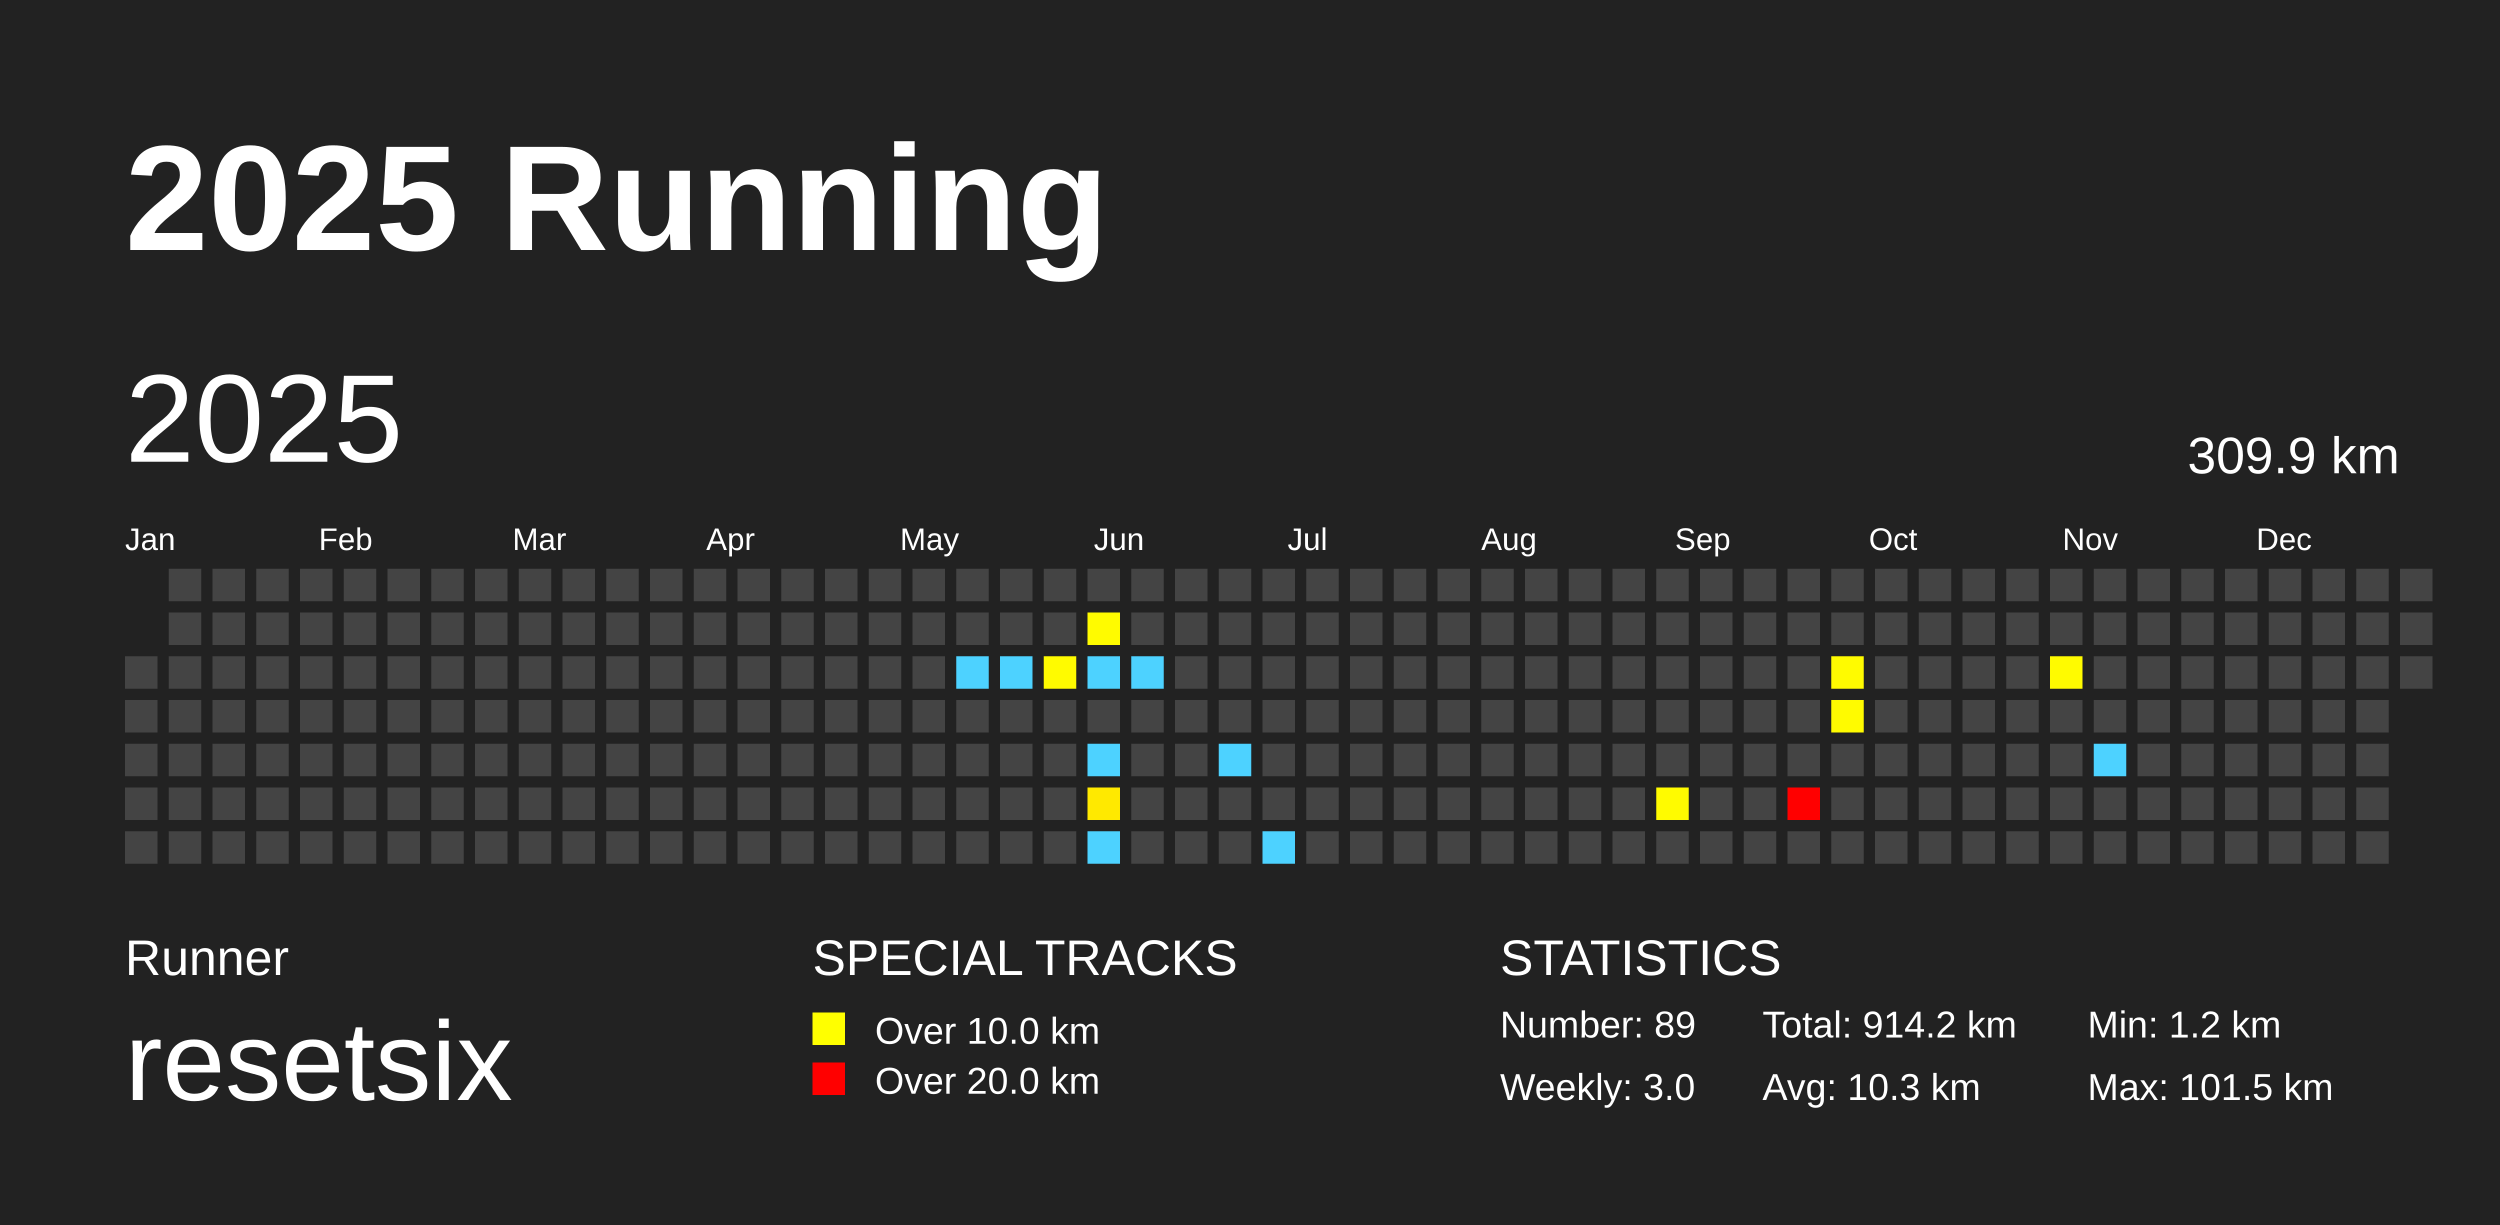
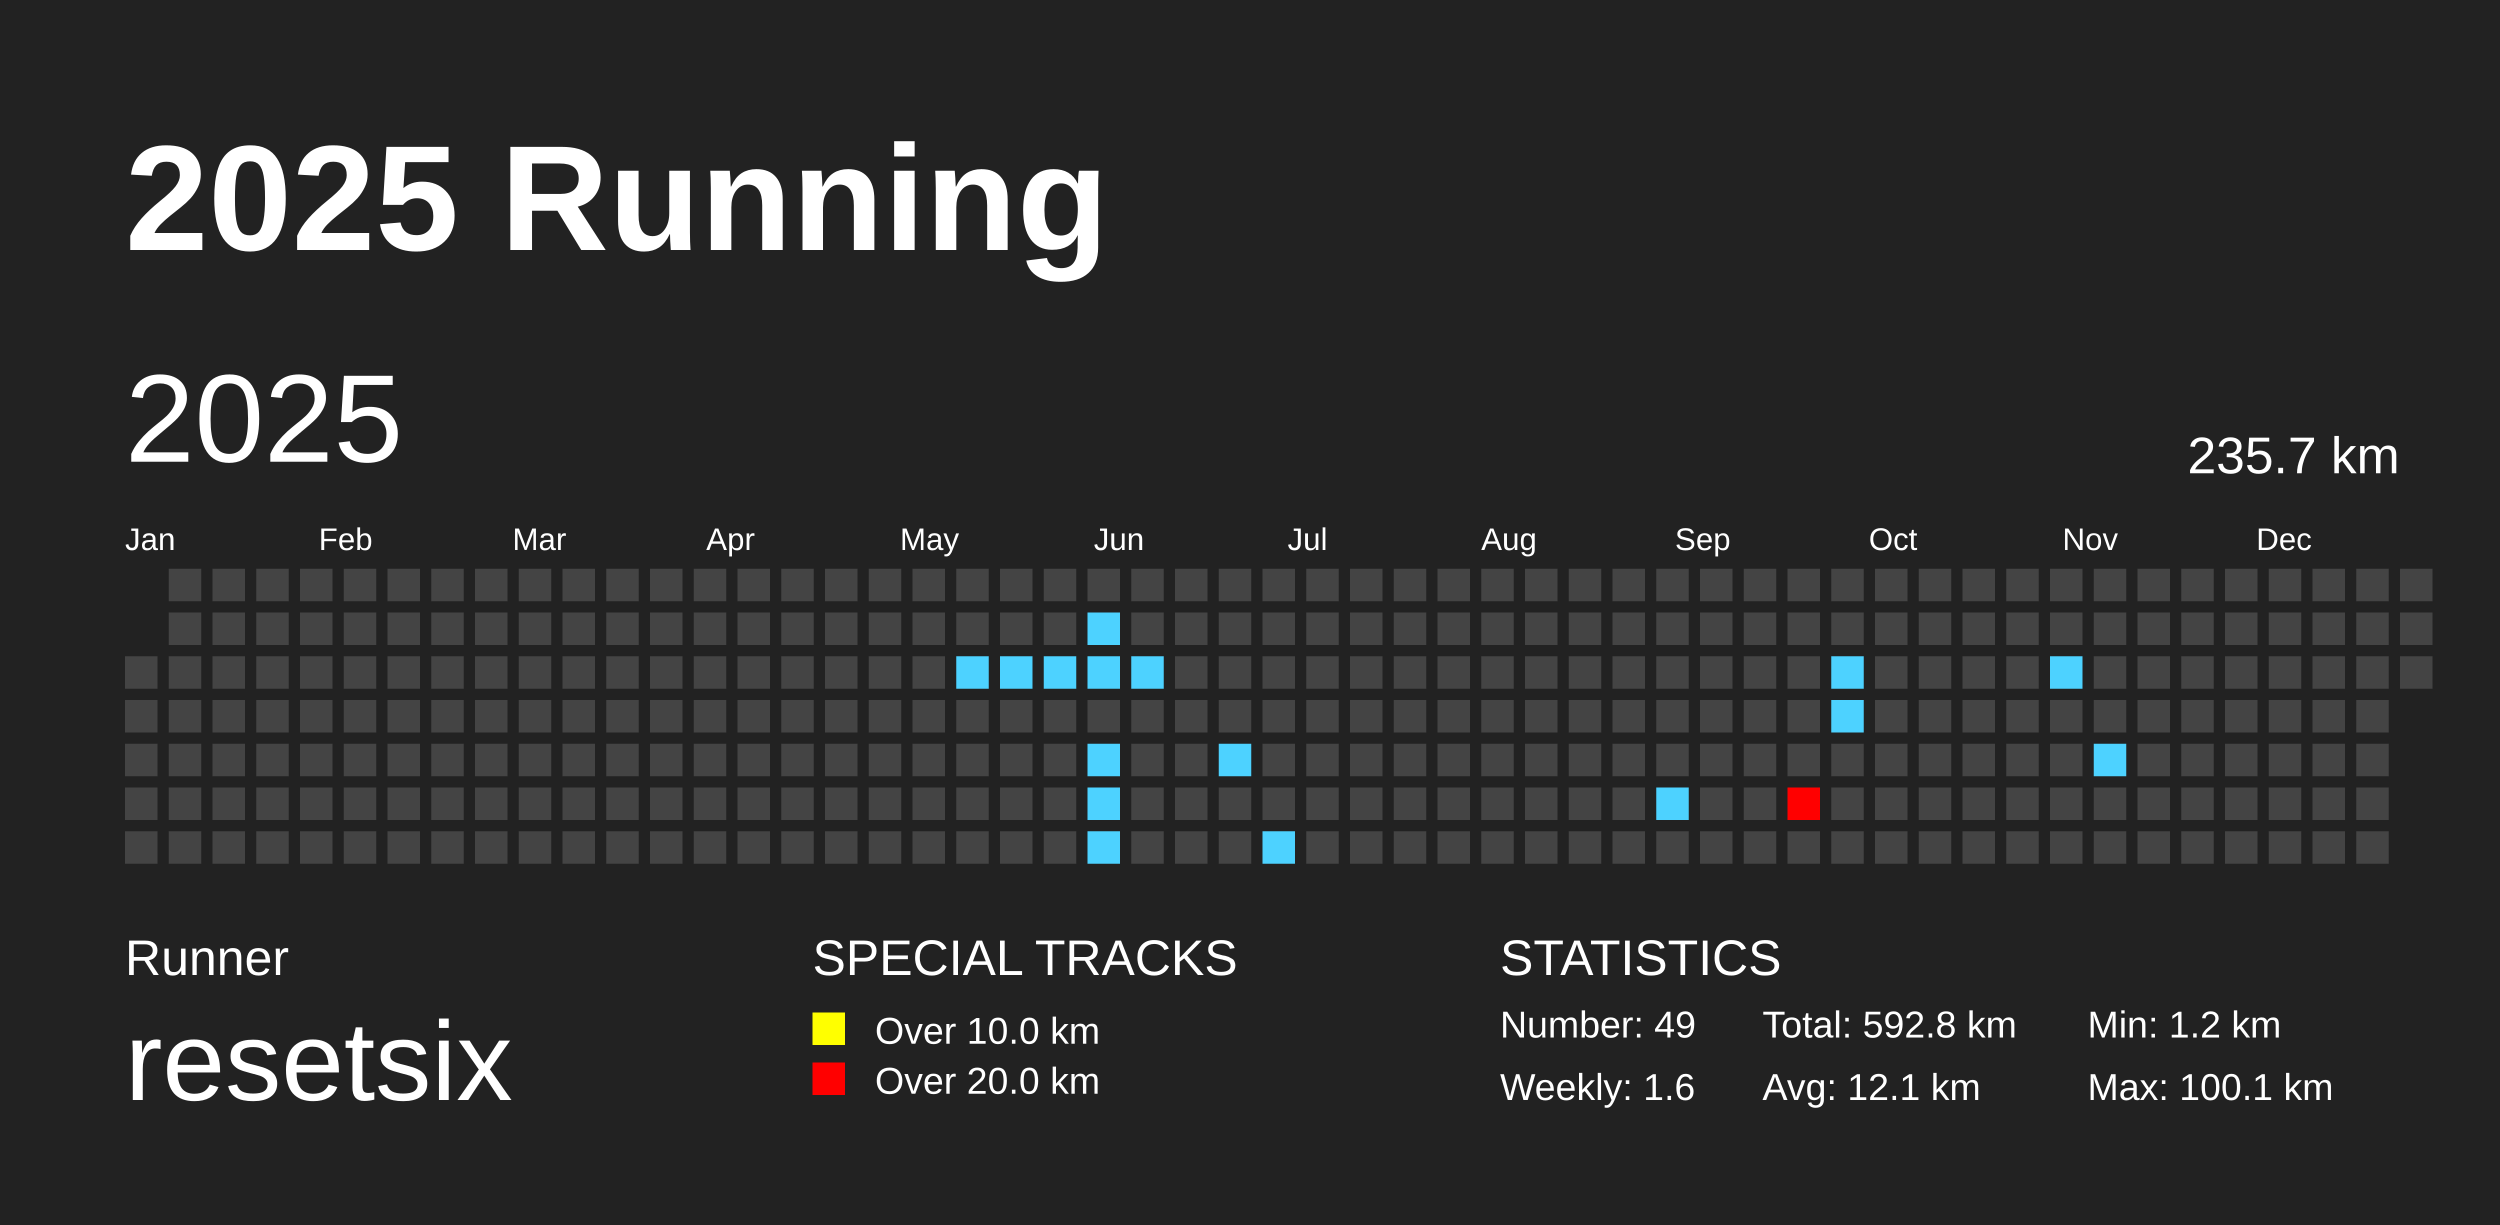
<svg xmlns="http://www.w3.org/2000/svg" baseProfile="full" height="98mm" version="1.1" viewBox="0,0,200,98" width="200mm">
  <defs>
    <pattern height="2" id="indoor-stripe" patternUnits="userSpaceOnUse" width="2">
      <line stroke="white" stroke-opacity="0.45" stroke-width="0.5" x1="0" x2="2" y1="2" y2="0" />
    </pattern>
  </defs>
  <rect fill="#222222" height="98" width="200" x="0" y="0" />
  <text fill="#FFFFFF" style="font-size:12px; font-family:Arial; font-weight:bold;" x="10" y="20">2025 Running</text>
  <text fill="#FFFFFF" style="font-size:4px; font-family:Arial" x="10" y="78">Runner</text>
  <text fill="#FFFFFF" style="font-size:9px; font-family:Arial" x="10" y="88">resetsix</text>
  <text fill="#FFFFFF" style="font-size:4px; font-family:Arial" x="65" y="78">SPECIAL TRACKS</text>
  <rect fill="yellow" height="2.6" width="2.6" x="65" y="81" />
  <text fill="#FFFFFF" style="font-size:3px; font-family:Arial" x="70" y="83.5">Over 10.0 km</text>
  <rect fill="red" height="2.6" width="2.6" x="65" y="85" />
  <text fill="#FFFFFF" style="font-size:3px; font-family:Arial" x="70" y="87.5">Over 20.0 km</text>
  <text fill="#FFFFFF" style="font-size:4px; font-family:Arial" x="120" y="78">STATISTICS</text>
-   <text fill="#FFFFFF" style="font-size:3px; font-family:Arial" x="120" y="83">Number: 89</text>
-   <text fill="#FFFFFF" style="font-size:3px; font-family:Arial" x="120" y="88">Weekly: 3.0</text>
-   <text fill="#FFFFFF" style="font-size:3px; font-family:Arial" x="141" y="83">Total: 914.2 km</text>
-   <text fill="#FFFFFF" style="font-size:3px; font-family:Arial" x="141" y="88">Avg: 10.3 km</text>
+   <text fill="#FFFFFF" style="font-size:3px; font-family:Arial" x="120" y="83">Number: 49</text>
+   <text fill="#FFFFFF" style="font-size:3px; font-family:Arial" x="120" y="88">Weekly: 1.6</text>
+   <text fill="#FFFFFF" style="font-size:3px; font-family:Arial" x="141" y="83">Total: 592.8 km</text>
+   <text fill="#FFFFFF" style="font-size:3px; font-family:Arial" x="141" y="88">Avg: 12.1 km</text>
  <text fill="#FFFFFF" style="font-size:3px; font-family:Arial" x="167" y="83">Min: 1.2 km</text>
-   <text fill="#FFFFFF" style="font-size:3px; font-family:Arial" x="167" y="88">Max: 101.5 km</text>
+   <text fill="#FFFFFF" style="font-size:3px; font-family:Arial" x="167" y="88">Max: 100.1 km</text>
  <text dominant-baseline="hanging" fill="#FFFFFF" style="font-size:10.0px; font-family:Arial;" x="10" y="30">2025</text>
-   <text dominant-baseline="hanging" fill="#FFFFFF" style="font-size:4.125px; font-family:Arial;" x="175" y="35">309.9 km</text>
+   <text dominant-baseline="hanging" fill="#FFFFFF" style="font-size:4.125px; font-family:Arial;" x="175" y="35">235.7 km</text>
  <text fill="#FFFFFF" style="font-size:2.5px; font-family:Arial" x="10.0" y="44">Jan</text>
  <text fill="#FFFFFF" style="font-size:2.5px; font-family:Arial" x="25.5" y="44">Feb</text>
  <text fill="#FFFFFF" style="font-size:2.5px; font-family:Arial" x="41.0" y="44">Mar</text>
  <text fill="#FFFFFF" style="font-size:2.5px; font-family:Arial" x="56.5" y="44">Apr</text>
  <text fill="#FFFFFF" style="font-size:2.5px; font-family:Arial" x="72.0" y="44">May</text>
  <text fill="#FFFFFF" style="font-size:2.5px; font-family:Arial" x="87.5" y="44">Jun</text>
  <text fill="#FFFFFF" style="font-size:2.5px; font-family:Arial" x="103.0" y="44">Jul</text>
  <text fill="#FFFFFF" style="font-size:2.5px; font-family:Arial" x="118.5" y="44">Aug</text>
  <text fill="#FFFFFF" style="font-size:2.5px; font-family:Arial" x="134.0" y="44">Sep</text>
  <text fill="#FFFFFF" style="font-size:2.5px; font-family:Arial" x="149.5" y="44">Oct</text>
  <text fill="#FFFFFF" style="font-size:2.5px; font-family:Arial" x="165.0" y="44">Nov</text>
  <text fill="#FFFFFF" style="font-size:2.5px; font-family:Arial" x="180.5" y="44">Dec</text>
  <rect fill="#444444" height="2.6" width="2.6" x="10.0" y="52.5" />
  <rect fill="#444444" height="2.6" width="2.6" x="10.0" y="56.0" />
  <rect fill="#444444" height="2.6" width="2.6" x="10.0" y="59.5" />
  <rect fill="#444444" height="2.6" width="2.6" x="10.0" y="63.0" />
  <rect fill="#444444" height="2.6" width="2.6" x="10.0" y="66.5" />
  <rect fill="#444444" height="2.6" width="2.6" x="13.5" y="45.5" />
  <rect fill="#444444" height="2.6" width="2.6" x="13.5" y="49.0" />
  <rect fill="#444444" height="2.6" width="2.6" x="13.5" y="52.5" />
  <rect fill="#444444" height="2.6" width="2.6" x="13.5" y="56.0" />
  <rect fill="#444444" height="2.6" width="2.6" x="13.5" y="59.5" />
  <rect fill="#444444" height="2.6" width="2.6" x="13.5" y="63.0" />
  <rect fill="#444444" height="2.6" width="2.6" x="13.5" y="66.5" />
  <rect fill="#444444" height="2.6" width="2.6" x="17.0" y="45.5" />
  <rect fill="#444444" height="2.6" width="2.6" x="17.0" y="49.0" />
  <rect fill="#444444" height="2.6" width="2.6" x="17.0" y="52.5" />
  <rect fill="#444444" height="2.6" width="2.6" x="17.0" y="56.0" />
  <rect fill="#444444" height="2.6" width="2.6" x="17.0" y="59.5" />
  <rect fill="#444444" height="2.6" width="2.6" x="17.0" y="63.0" />
  <rect fill="#444444" height="2.6" width="2.6" x="17.0" y="66.5" />
  <rect fill="#444444" height="2.6" width="2.6" x="20.5" y="45.5" />
  <rect fill="#444444" height="2.6" width="2.6" x="20.5" y="49.0" />
  <rect fill="#444444" height="2.6" width="2.6" x="20.5" y="52.5" />
  <rect fill="#444444" height="2.6" width="2.6" x="20.5" y="56.0" />
  <rect fill="#444444" height="2.6" width="2.6" x="20.5" y="59.5" />
  <rect fill="#444444" height="2.6" width="2.6" x="20.5" y="63.0" />
  <rect fill="#444444" height="2.6" width="2.6" x="20.5" y="66.5" />
  <rect fill="#444444" height="2.6" width="2.6" x="24.0" y="45.5" />
  <rect fill="#444444" height="2.6" width="2.6" x="24.0" y="49.0" />
  <rect fill="#444444" height="2.6" width="2.6" x="24.0" y="52.5" />
  <rect fill="#444444" height="2.6" width="2.6" x="24.0" y="56.0" />
  <rect fill="#444444" height="2.6" width="2.6" x="24.0" y="59.5" />
  <rect fill="#444444" height="2.6" width="2.6" x="24.0" y="63.0" />
  <rect fill="#444444" height="2.6" width="2.6" x="24.0" y="66.5" />
  <rect fill="#444444" height="2.6" width="2.6" x="27.5" y="45.5" />
  <rect fill="#444444" height="2.6" width="2.6" x="27.5" y="49.0" />
  <rect fill="#444444" height="2.6" width="2.6" x="27.5" y="52.5" />
  <rect fill="#444444" height="2.6" width="2.6" x="27.5" y="56.0" />
  <rect fill="#444444" height="2.6" width="2.6" x="27.5" y="59.5" />
  <rect fill="#444444" height="2.6" width="2.6" x="27.5" y="63.0" />
  <rect fill="#444444" height="2.6" width="2.6" x="27.5" y="66.5" />
  <rect fill="#444444" height="2.6" width="2.6" x="31.0" y="45.5" />
  <rect fill="#444444" height="2.6" width="2.6" x="31.0" y="49.0" />
  <rect fill="#444444" height="2.6" width="2.6" x="31.0" y="52.5" />
  <rect fill="#444444" height="2.6" width="2.6" x="31.0" y="56.0" />
  <rect fill="#444444" height="2.6" width="2.6" x="31.0" y="59.5" />
  <rect fill="#444444" height="2.6" width="2.6" x="31.0" y="63.0" />
  <rect fill="#444444" height="2.6" width="2.6" x="31.0" y="66.5" />
  <rect fill="#444444" height="2.6" width="2.6" x="34.5" y="45.5" />
  <rect fill="#444444" height="2.6" width="2.6" x="34.5" y="49.0" />
  <rect fill="#444444" height="2.6" width="2.6" x="34.5" y="52.5" />
  <rect fill="#444444" height="2.6" width="2.6" x="34.5" y="56.0" />
  <rect fill="#444444" height="2.6" width="2.6" x="34.5" y="59.5" />
  <rect fill="#444444" height="2.6" width="2.6" x="34.5" y="63.0" />
  <rect fill="#444444" height="2.6" width="2.6" x="34.5" y="66.5" />
  <rect fill="#444444" height="2.6" width="2.6" x="38.0" y="45.5" />
  <rect fill="#444444" height="2.6" width="2.6" x="38.0" y="49.0" />
  <rect fill="#444444" height="2.6" width="2.6" x="38.0" y="52.5" />
  <rect fill="#444444" height="2.6" width="2.6" x="38.0" y="56.0" />
  <rect fill="#444444" height="2.6" width="2.6" x="38.0" y="59.5" />
  <rect fill="#444444" height="2.6" width="2.6" x="38.0" y="63.0" />
  <rect fill="#444444" height="2.6" width="2.6" x="38.0" y="66.5" />
  <rect fill="#444444" height="2.6" width="2.6" x="41.5" y="45.5" />
  <rect fill="#444444" height="2.6" width="2.6" x="41.5" y="49.0" />
  <rect fill="#444444" height="2.6" width="2.6" x="41.5" y="52.5" />
  <rect fill="#444444" height="2.6" width="2.6" x="41.5" y="56.0" />
  <rect fill="#444444" height="2.6" width="2.6" x="41.5" y="59.5" />
  <rect fill="#444444" height="2.6" width="2.6" x="41.5" y="63.0" />
  <rect fill="#444444" height="2.6" width="2.6" x="41.5" y="66.5" />
  <rect fill="#444444" height="2.6" width="2.6" x="45.0" y="45.5" />
  <rect fill="#444444" height="2.6" width="2.6" x="45.0" y="49.0" />
  <rect fill="#444444" height="2.6" width="2.6" x="45.0" y="52.5" />
  <rect fill="#444444" height="2.6" width="2.6" x="45.0" y="56.0" />
  <rect fill="#444444" height="2.6" width="2.6" x="45.0" y="59.5" />
  <rect fill="#444444" height="2.6" width="2.6" x="45.0" y="63.0" />
  <rect fill="#444444" height="2.6" width="2.6" x="45.0" y="66.5" />
  <rect fill="#444444" height="2.6" width="2.6" x="48.5" y="45.5" />
  <rect fill="#444444" height="2.6" width="2.6" x="48.5" y="49.0" />
  <rect fill="#444444" height="2.6" width="2.6" x="48.5" y="52.5" />
  <rect fill="#444444" height="2.6" width="2.6" x="48.5" y="56.0" />
  <rect fill="#444444" height="2.6" width="2.6" x="48.5" y="59.5" />
  <rect fill="#444444" height="2.6" width="2.6" x="48.5" y="63.0" />
  <rect fill="#444444" height="2.6" width="2.6" x="48.5" y="66.5" />
  <rect fill="#444444" height="2.6" width="2.6" x="52.0" y="45.5" />
  <rect fill="#444444" height="2.6" width="2.6" x="52.0" y="49.0" />
  <rect fill="#444444" height="2.6" width="2.6" x="52.0" y="52.5" />
  <rect fill="#444444" height="2.6" width="2.6" x="52.0" y="56.0" />
  <rect fill="#444444" height="2.6" width="2.6" x="52.0" y="59.5" />
  <rect fill="#444444" height="2.6" width="2.6" x="52.0" y="63.0" />
  <rect fill="#444444" height="2.6" width="2.6" x="52.0" y="66.5" />
  <rect fill="#444444" height="2.6" width="2.6" x="55.5" y="45.5" />
  <rect fill="#444444" height="2.6" width="2.6" x="55.5" y="49.0" />
  <rect fill="#444444" height="2.6" width="2.6" x="55.5" y="52.5" />
  <rect fill="#444444" height="2.6" width="2.6" x="55.5" y="56.0" />
  <rect fill="#444444" height="2.6" width="2.6" x="55.5" y="59.5" />
  <rect fill="#444444" height="2.6" width="2.6" x="55.5" y="63.0" />
  <rect fill="#444444" height="2.6" width="2.6" x="55.5" y="66.5" />
  <rect fill="#444444" height="2.6" width="2.6" x="59.0" y="45.5" />
  <rect fill="#444444" height="2.6" width="2.6" x="59.0" y="49.0" />
  <rect fill="#444444" height="2.6" width="2.6" x="59.0" y="52.5" />
  <rect fill="#444444" height="2.6" width="2.6" x="59.0" y="56.0" />
  <rect fill="#444444" height="2.6" width="2.6" x="59.0" y="59.5" />
  <rect fill="#444444" height="2.6" width="2.6" x="59.0" y="63.0" />
  <rect fill="#444444" height="2.6" width="2.6" x="59.0" y="66.5" />
  <rect fill="#444444" height="2.6" width="2.6" x="62.5" y="45.5" />
  <rect fill="#444444" height="2.6" width="2.6" x="62.5" y="49.0" />
  <rect fill="#444444" height="2.6" width="2.6" x="62.5" y="52.5" />
  <rect fill="#444444" height="2.6" width="2.6" x="62.5" y="56.0" />
  <rect fill="#444444" height="2.6" width="2.6" x="62.5" y="59.5" />
  <rect fill="#444444" height="2.6" width="2.6" x="62.5" y="63.0" />
  <rect fill="#444444" height="2.6" width="2.6" x="62.5" y="66.5" />
  <rect fill="#444444" height="2.6" width="2.6" x="66.0" y="45.5" />
  <rect fill="#444444" height="2.6" width="2.6" x="66.0" y="49.0" />
  <rect fill="#444444" height="2.6" width="2.6" x="66.0" y="52.5" />
  <rect fill="#444444" height="2.6" width="2.6" x="66.0" y="56.0" />
  <rect fill="#444444" height="2.6" width="2.6" x="66.0" y="59.5" />
  <rect fill="#444444" height="2.6" width="2.6" x="66.0" y="63.0" />
  <rect fill="#444444" height="2.6" width="2.6" x="66.0" y="66.5" />
  <rect fill="#444444" height="2.6" width="2.6" x="69.5" y="45.5" />
  <rect fill="#444444" height="2.6" width="2.6" x="69.5" y="49.0" />
  <rect fill="#444444" height="2.6" width="2.6" x="69.5" y="52.5" />
  <rect fill="#444444" height="2.6" width="2.6" x="69.5" y="56.0" />
  <rect fill="#444444" height="2.6" width="2.6" x="69.5" y="59.5" />
  <rect fill="#444444" height="2.6" width="2.6" x="69.5" y="63.0" />
  <rect fill="#444444" height="2.6" width="2.6" x="69.5" y="66.5" />
  <rect fill="#444444" height="2.6" width="2.6" x="73.0" y="45.5" />
  <rect fill="#444444" height="2.6" width="2.6" x="73.0" y="49.0" />
  <rect fill="#444444" height="2.6" width="2.6" x="73.0" y="52.5" />
  <rect fill="#444444" height="2.6" width="2.6" x="73.0" y="56.0" />
  <rect fill="#444444" height="2.6" width="2.6" x="73.0" y="59.5" />
  <rect fill="#444444" height="2.6" width="2.6" x="73.0" y="63.0" />
  <rect fill="#444444" height="2.6" width="2.6" x="73.0" y="66.5" />
  <rect fill="#444444" height="2.6" width="2.6" x="76.5" y="45.5" />
  <rect fill="#444444" height="2.6" width="2.6" x="76.5" y="49.0" />
  <rect fill="#4dd2ff" height="2.6" width="2.6" x="76.5" y="52.5" />
  <rect fill="#444444" height="2.6" width="2.6" x="76.5" y="56.0" />
  <rect fill="#444444" height="2.6" width="2.6" x="76.5" y="59.5" />
  <rect fill="#444444" height="2.6" width="2.6" x="76.5" y="63.0" />
  <rect fill="#444444" height="2.6" width="2.6" x="76.5" y="66.5" />
  <rect fill="#444444" height="2.6" width="2.6" x="80.0" y="45.5" />
  <rect fill="#444444" height="2.6" width="2.6" x="80.0" y="49.0" />
  <rect fill="#4dd2ff" height="2.6" width="2.6" x="80.0" y="52.5" />
  <rect fill="#444444" height="2.6" width="2.6" x="80.0" y="56.0" />
  <rect fill="#444444" height="2.6" width="2.6" x="80.0" y="59.5" />
  <rect fill="#444444" height="2.6" width="2.6" x="80.0" y="63.0" />
  <rect fill="#444444" height="2.6" width="2.6" x="80.0" y="66.5" />
  <rect fill="#444444" height="2.6" width="2.6" x="83.5" y="45.5" />
  <rect fill="#444444" height="2.6" width="2.6" x="83.5" y="49.0" />
-   <rect fill="#fffb00" height="2.6" width="2.6" x="83.5" y="52.5" />
+   <rect fill="#4dd2ff" height="2.6" width="2.6" x="83.5" y="52.5" />
  <rect fill="#444444" height="2.6" width="2.6" x="83.5" y="56.0" />
  <rect fill="#444444" height="2.6" width="2.6" x="83.5" y="59.5" />
  <rect fill="#444444" height="2.6" width="2.6" x="83.5" y="63.0" />
  <rect fill="#444444" height="2.6" width="2.6" x="83.5" y="66.5" />
  <rect fill="#444444" height="2.6" width="2.6" x="87.0" y="45.5" />
-   <rect fill="#fffb00" height="2.6" width="2.6" x="87.0" y="49.0" />
+   <rect fill="#4dd2ff" height="2.6" width="2.6" x="87.0" y="49.0" />
  <rect fill="#4dd2ff" height="2.6" width="2.6" x="87.0" y="52.5" />
  <rect fill="#444444" height="2.6" width="2.6" x="87.0" y="56.0" />
  <rect fill="#4dd2ff" height="2.6" width="2.6" x="87.0" y="59.5" />
-   <rect fill="#ffe900" height="2.6" width="2.6" x="87.0" y="63.0" />
+   <rect fill="#4dd2ff" height="2.6" width="2.6" x="87.0" y="63.0" />
  <rect fill="#4dd2ff" height="2.6" width="2.6" x="87.0" y="66.5" />
  <rect fill="#444444" height="2.6" width="2.6" x="90.5" y="45.5" />
  <rect fill="#444444" height="2.6" width="2.6" x="90.5" y="49.0" />
  <rect fill="#4dd2ff" height="2.6" width="2.6" x="90.5" y="52.5" />
  <rect fill="#444444" height="2.6" width="2.6" x="90.5" y="56.0" />
  <rect fill="#444444" height="2.6" width="2.6" x="90.5" y="59.5" />
  <rect fill="#444444" height="2.6" width="2.6" x="90.5" y="63.0" />
  <rect fill="#444444" height="2.6" width="2.6" x="90.5" y="66.5" />
  <rect fill="#444444" height="2.6" width="2.6" x="94.0" y="45.5" />
  <rect fill="#444444" height="2.6" width="2.6" x="94.0" y="49.0" />
  <rect fill="#444444" height="2.6" width="2.6" x="94.0" y="52.5" />
  <rect fill="#444444" height="2.6" width="2.6" x="94.0" y="56.0" />
  <rect fill="#444444" height="2.6" width="2.6" x="94.0" y="59.5" />
  <rect fill="#444444" height="2.6" width="2.6" x="94.0" y="63.0" />
  <rect fill="#444444" height="2.6" width="2.6" x="94.0" y="66.5" />
  <rect fill="#444444" height="2.6" width="2.6" x="97.5" y="45.5" />
  <rect fill="#444444" height="2.6" width="2.6" x="97.5" y="49.0" />
  <rect fill="#444444" height="2.6" width="2.6" x="97.5" y="52.5" />
  <rect fill="#444444" height="2.6" width="2.6" x="97.5" y="56.0" />
  <rect fill="#4dd2ff" height="2.6" width="2.6" x="97.5" y="59.5" />
  <rect fill="#444444" height="2.6" width="2.6" x="97.5" y="63.0" />
  <rect fill="#444444" height="2.6" width="2.6" x="97.5" y="66.5" />
  <rect fill="#444444" height="2.6" width="2.6" x="101.0" y="45.5" />
  <rect fill="#444444" height="2.6" width="2.6" x="101.0" y="49.0" />
  <rect fill="#444444" height="2.6" width="2.6" x="101.0" y="52.5" />
  <rect fill="#444444" height="2.6" width="2.6" x="101.0" y="56.0" />
  <rect fill="#444444" height="2.6" width="2.6" x="101.0" y="59.5" />
  <rect fill="#444444" height="2.6" width="2.6" x="101.0" y="63.0" />
  <rect fill="#4dd2ff" height="2.6" width="2.6" x="101.0" y="66.5" />
  <rect fill="#444444" height="2.6" width="2.6" x="104.5" y="45.5" />
  <rect fill="#444444" height="2.6" width="2.6" x="104.5" y="49.0" />
  <rect fill="#444444" height="2.6" width="2.6" x="104.5" y="52.5" />
  <rect fill="#444444" height="2.6" width="2.6" x="104.5" y="56.0" />
  <rect fill="#444444" height="2.6" width="2.6" x="104.5" y="59.5" />
  <rect fill="#444444" height="2.6" width="2.6" x="104.5" y="63.0" />
  <rect fill="#444444" height="2.6" width="2.6" x="104.5" y="66.5" />
  <rect fill="#444444" height="2.6" width="2.6" x="108.0" y="45.5" />
  <rect fill="#444444" height="2.6" width="2.6" x="108.0" y="49.0" />
  <rect fill="#444444" height="2.6" width="2.6" x="108.0" y="52.5" />
  <rect fill="#444444" height="2.6" width="2.6" x="108.0" y="56.0" />
  <rect fill="#444444" height="2.6" width="2.6" x="108.0" y="59.5" />
  <rect fill="#444444" height="2.6" width="2.6" x="108.0" y="63.0" />
  <rect fill="#444444" height="2.6" width="2.6" x="108.0" y="66.5" />
  <rect fill="#444444" height="2.6" width="2.6" x="111.5" y="45.5" />
  <rect fill="#444444" height="2.6" width="2.6" x="111.5" y="49.0" />
  <rect fill="#444444" height="2.6" width="2.6" x="111.5" y="52.5" />
  <rect fill="#444444" height="2.6" width="2.6" x="111.5" y="56.0" />
  <rect fill="#444444" height="2.6" width="2.6" x="111.5" y="59.5" />
  <rect fill="#444444" height="2.6" width="2.6" x="111.5" y="63.0" />
  <rect fill="#444444" height="2.6" width="2.6" x="111.5" y="66.5" />
  <rect fill="#444444" height="2.6" width="2.6" x="115.0" y="45.5" />
  <rect fill="#444444" height="2.6" width="2.6" x="115.0" y="49.0" />
  <rect fill="#444444" height="2.6" width="2.6" x="115.0" y="52.5" />
  <rect fill="#444444" height="2.6" width="2.6" x="115.0" y="56.0" />
  <rect fill="#444444" height="2.6" width="2.6" x="115.0" y="59.5" />
  <rect fill="#444444" height="2.6" width="2.6" x="115.0" y="63.0" />
  <rect fill="#444444" height="2.6" width="2.6" x="115.0" y="66.5" />
  <rect fill="#444444" height="2.6" width="2.6" x="118.5" y="45.5" />
  <rect fill="#444444" height="2.6" width="2.6" x="118.5" y="49.0" />
  <rect fill="#444444" height="2.6" width="2.6" x="118.5" y="52.5" />
  <rect fill="#444444" height="2.6" width="2.6" x="118.5" y="56.0" />
  <rect fill="#444444" height="2.6" width="2.6" x="118.5" y="59.5" />
  <rect fill="#444444" height="2.6" width="2.6" x="118.5" y="63.0" />
  <rect fill="#444444" height="2.6" width="2.6" x="118.5" y="66.5" />
  <rect fill="#444444" height="2.6" width="2.6" x="122.0" y="45.5" />
  <rect fill="#444444" height="2.6" width="2.6" x="122.0" y="49.0" />
  <rect fill="#444444" height="2.6" width="2.6" x="122.0" y="52.5" />
  <rect fill="#444444" height="2.6" width="2.6" x="122.0" y="56.0" />
  <rect fill="#444444" height="2.6" width="2.6" x="122.0" y="59.5" />
  <rect fill="#444444" height="2.6" width="2.6" x="122.0" y="63.0" />
  <rect fill="#444444" height="2.6" width="2.6" x="122.0" y="66.5" />
  <rect fill="#444444" height="2.6" width="2.6" x="125.5" y="45.5" />
  <rect fill="#444444" height="2.6" width="2.6" x="125.5" y="49.0" />
  <rect fill="#444444" height="2.6" width="2.6" x="125.5" y="52.5" />
  <rect fill="#444444" height="2.6" width="2.6" x="125.5" y="56.0" />
  <rect fill="#444444" height="2.6" width="2.6" x="125.5" y="59.5" />
  <rect fill="#444444" height="2.6" width="2.6" x="125.5" y="63.0" />
  <rect fill="#444444" height="2.6" width="2.6" x="125.5" y="66.5" />
  <rect fill="#444444" height="2.6" width="2.6" x="129.0" y="45.5" />
  <rect fill="#444444" height="2.6" width="2.6" x="129.0" y="49.0" />
  <rect fill="#444444" height="2.6" width="2.6" x="129.0" y="52.5" />
  <rect fill="#444444" height="2.6" width="2.6" x="129.0" y="56.0" />
  <rect fill="#444444" height="2.6" width="2.6" x="129.0" y="59.5" />
  <rect fill="#444444" height="2.6" width="2.6" x="129.0" y="63.0" />
  <rect fill="#444444" height="2.6" width="2.6" x="129.0" y="66.5" />
  <rect fill="#444444" height="2.6" width="2.6" x="132.5" y="45.5" />
  <rect fill="#444444" height="2.6" width="2.6" x="132.5" y="49.0" />
  <rect fill="#444444" height="2.6" width="2.6" x="132.5" y="52.5" />
  <rect fill="#444444" height="2.6" width="2.6" x="132.5" y="56.0" />
  <rect fill="#444444" height="2.6" width="2.6" x="132.5" y="59.5" />
-   <rect fill="#fffb00" height="2.6" width="2.6" x="132.5" y="63.0" />
+   <rect fill="#4dd2ff" height="2.6" width="2.6" x="132.5" y="63.0" />
  <rect fill="#444444" height="2.6" width="2.6" x="132.5" y="66.5" />
  <rect fill="#444444" height="2.6" width="2.6" x="136.0" y="45.5" />
  <rect fill="#444444" height="2.6" width="2.6" x="136.0" y="49.0" />
  <rect fill="#444444" height="2.6" width="2.6" x="136.0" y="52.5" />
  <rect fill="#444444" height="2.6" width="2.6" x="136.0" y="56.0" />
  <rect fill="#444444" height="2.6" width="2.6" x="136.0" y="59.5" />
  <rect fill="#444444" height="2.6" width="2.6" x="136.0" y="63.0" />
  <rect fill="#444444" height="2.6" width="2.6" x="136.0" y="66.5" />
  <rect fill="#444444" height="2.6" width="2.6" x="139.5" y="45.5" />
  <rect fill="#444444" height="2.6" width="2.6" x="139.5" y="49.0" />
  <rect fill="#444444" height="2.6" width="2.6" x="139.5" y="52.5" />
  <rect fill="#444444" height="2.6" width="2.6" x="139.5" y="56.0" />
  <rect fill="#444444" height="2.6" width="2.6" x="139.5" y="59.5" />
  <rect fill="#444444" height="2.6" width="2.6" x="139.5" y="63.0" />
  <rect fill="#444444" height="2.6" width="2.6" x="139.5" y="66.5" />
  <rect fill="#444444" height="2.6" width="2.6" x="143.0" y="45.5" />
  <rect fill="#444444" height="2.6" width="2.6" x="143.0" y="49.0" />
  <rect fill="#444444" height="2.6" width="2.6" x="143.0" y="52.5" />
  <rect fill="#444444" height="2.6" width="2.6" x="143.0" y="56.0" />
  <rect fill="#444444" height="2.6" width="2.6" x="143.0" y="59.5" />
  <rect fill="red" height="2.6" width="2.6" x="143.0" y="63.0" />
  <rect fill="#444444" height="2.6" width="2.6" x="143.0" y="66.5" />
  <rect fill="#444444" height="2.6" width="2.6" x="146.5" y="45.5" />
  <rect fill="#444444" height="2.6" width="2.6" x="146.5" y="49.0" />
-   <rect fill="#fffb00" height="2.6" width="2.6" x="146.5" y="52.5" />
-   <rect fill="#fffb00" height="2.6" width="2.6" x="146.5" y="56.0" />
+   <rect fill="#4dd2ff" height="2.6" width="2.6" x="146.5" y="52.5" />
+   <rect fill="#4dd2ff" height="2.6" width="2.6" x="146.5" y="56.0" />
  <rect fill="#444444" height="2.6" width="2.6" x="146.5" y="59.5" />
  <rect fill="#444444" height="2.6" width="2.6" x="146.5" y="63.0" />
  <rect fill="#444444" height="2.6" width="2.6" x="146.5" y="66.5" />
  <rect fill="#444444" height="2.6" width="2.6" x="150.0" y="45.5" />
  <rect fill="#444444" height="2.6" width="2.6" x="150.0" y="49.0" />
  <rect fill="#444444" height="2.6" width="2.6" x="150.0" y="52.5" />
  <rect fill="#444444" height="2.6" width="2.6" x="150.0" y="56.0" />
  <rect fill="#444444" height="2.6" width="2.6" x="150.0" y="59.5" />
  <rect fill="#444444" height="2.6" width="2.6" x="150.0" y="63.0" />
  <rect fill="#444444" height="2.6" width="2.6" x="150.0" y="66.5" />
  <rect fill="#444444" height="2.6" width="2.6" x="153.5" y="45.5" />
  <rect fill="#444444" height="2.6" width="2.6" x="153.5" y="49.0" />
  <rect fill="#444444" height="2.6" width="2.6" x="153.5" y="52.5" />
  <rect fill="#444444" height="2.6" width="2.6" x="153.5" y="56.0" />
  <rect fill="#444444" height="2.6" width="2.6" x="153.5" y="59.5" />
  <rect fill="#444444" height="2.6" width="2.6" x="153.5" y="63.0" />
  <rect fill="#444444" height="2.6" width="2.6" x="153.5" y="66.5" />
  <rect fill="#444444" height="2.6" width="2.6" x="157.0" y="45.5" />
  <rect fill="#444444" height="2.6" width="2.6" x="157.0" y="49.0" />
  <rect fill="#444444" height="2.6" width="2.6" x="157.0" y="52.5" />
  <rect fill="#444444" height="2.6" width="2.6" x="157.0" y="56.0" />
  <rect fill="#444444" height="2.6" width="2.6" x="157.0" y="59.5" />
  <rect fill="#444444" height="2.6" width="2.6" x="157.0" y="63.0" />
  <rect fill="#444444" height="2.6" width="2.6" x="157.0" y="66.5" />
  <rect fill="#444444" height="2.6" width="2.6" x="160.5" y="45.5" />
  <rect fill="#444444" height="2.6" width="2.6" x="160.5" y="49.0" />
  <rect fill="#444444" height="2.6" width="2.6" x="160.5" y="52.5" />
  <rect fill="#444444" height="2.6" width="2.6" x="160.5" y="56.0" />
  <rect fill="#444444" height="2.6" width="2.6" x="160.5" y="59.5" />
  <rect fill="#444444" height="2.6" width="2.6" x="160.5" y="63.0" />
  <rect fill="#444444" height="2.6" width="2.6" x="160.5" y="66.5" />
  <rect fill="#444444" height="2.6" width="2.6" x="164.0" y="45.5" />
  <rect fill="#444444" height="2.6" width="2.6" x="164.0" y="49.0" />
-   <rect fill="#fffb00" height="2.6" width="2.6" x="164.0" y="52.5" />
+   <rect fill="#4dd2ff" height="2.6" width="2.6" x="164.0" y="52.5" />
  <rect fill="#444444" height="2.6" width="2.6" x="164.0" y="56.0" />
  <rect fill="#444444" height="2.6" width="2.6" x="164.0" y="59.5" />
  <rect fill="#444444" height="2.6" width="2.6" x="164.0" y="63.0" />
  <rect fill="#444444" height="2.6" width="2.6" x="164.0" y="66.5" />
  <rect fill="#444444" height="2.6" width="2.6" x="167.5" y="45.5" />
  <rect fill="#444444" height="2.6" width="2.6" x="167.5" y="49.0" />
  <rect fill="#444444" height="2.6" width="2.6" x="167.5" y="52.5" />
  <rect fill="#444444" height="2.6" width="2.6" x="167.5" y="56.0" />
  <rect fill="#4dd2ff" height="2.6" width="2.6" x="167.5" y="59.5" />
  <rect fill="#444444" height="2.6" width="2.6" x="167.5" y="63.0" />
  <rect fill="#444444" height="2.6" width="2.6" x="167.5" y="66.5" />
  <rect fill="#444444" height="2.6" width="2.6" x="171.0" y="45.5" />
  <rect fill="#444444" height="2.6" width="2.6" x="171.0" y="49.0" />
  <rect fill="#444444" height="2.6" width="2.6" x="171.0" y="52.5" />
  <rect fill="#444444" height="2.6" width="2.6" x="171.0" y="56.0" />
  <rect fill="#444444" height="2.6" width="2.6" x="171.0" y="59.5" />
  <rect fill="#444444" height="2.6" width="2.6" x="171.0" y="63.0" />
  <rect fill="#444444" height="2.6" width="2.6" x="171.0" y="66.5" />
  <rect fill="#444444" height="2.6" width="2.6" x="174.5" y="45.5" />
  <rect fill="#444444" height="2.6" width="2.6" x="174.5" y="49.0" />
  <rect fill="#444444" height="2.6" width="2.6" x="174.5" y="52.5" />
  <rect fill="#444444" height="2.6" width="2.6" x="174.5" y="56.0" />
  <rect fill="#444444" height="2.6" width="2.6" x="174.5" y="59.5" />
  <rect fill="#444444" height="2.6" width="2.6" x="174.5" y="63.0" />
  <rect fill="#444444" height="2.6" width="2.6" x="174.5" y="66.5" />
  <rect fill="#444444" height="2.6" width="2.6" x="178.0" y="45.5" />
  <rect fill="#444444" height="2.6" width="2.6" x="178.0" y="49.0" />
  <rect fill="#444444" height="2.6" width="2.6" x="178.0" y="52.5" />
  <rect fill="#444444" height="2.6" width="2.6" x="178.0" y="56.0" />
  <rect fill="#444444" height="2.6" width="2.6" x="178.0" y="59.5" />
  <rect fill="#444444" height="2.6" width="2.6" x="178.0" y="63.0" />
  <rect fill="#444444" height="2.6" width="2.6" x="178.0" y="66.5" />
  <rect fill="#444444" height="2.6" width="2.6" x="181.5" y="45.5" />
  <rect fill="#444444" height="2.6" width="2.6" x="181.5" y="49.0" />
  <rect fill="#444444" height="2.6" width="2.6" x="181.5" y="52.5" />
  <rect fill="#444444" height="2.6" width="2.6" x="181.5" y="56.0" />
  <rect fill="#444444" height="2.6" width="2.6" x="181.5" y="59.5" />
  <rect fill="#444444" height="2.6" width="2.6" x="181.5" y="63.0" />
  <rect fill="#444444" height="2.6" width="2.6" x="181.5" y="66.5" />
  <rect fill="#444444" height="2.6" width="2.6" x="185.0" y="45.5" />
  <rect fill="#444444" height="2.6" width="2.6" x="185.0" y="49.0" />
  <rect fill="#444444" height="2.6" width="2.6" x="185.0" y="52.5" />
  <rect fill="#444444" height="2.6" width="2.6" x="185.0" y="56.0" />
  <rect fill="#444444" height="2.6" width="2.6" x="185.0" y="59.5" />
  <rect fill="#444444" height="2.6" width="2.6" x="185.0" y="63.0" />
  <rect fill="#444444" height="2.6" width="2.6" x="185.0" y="66.5" />
  <rect fill="#444444" height="2.6" width="2.6" x="188.5" y="45.5" />
  <rect fill="#444444" height="2.6" width="2.6" x="188.5" y="49.0" />
  <rect fill="#444444" height="2.6" width="2.6" x="188.5" y="52.5" />
  <rect fill="#444444" height="2.6" width="2.6" x="188.5" y="56.0" />
  <rect fill="#444444" height="2.6" width="2.6" x="188.5" y="59.5" />
  <rect fill="#444444" height="2.6" width="2.6" x="188.5" y="63.0" />
  <rect fill="#444444" height="2.6" width="2.6" x="188.5" y="66.5" />
  <rect fill="#444444" height="2.6" width="2.6" x="192.0" y="45.5" />
  <rect fill="#444444" height="2.6" width="2.6" x="192.0" y="49.0" />
  <rect fill="#444444" height="2.6" width="2.6" x="192.0" y="52.5" />
</svg>
